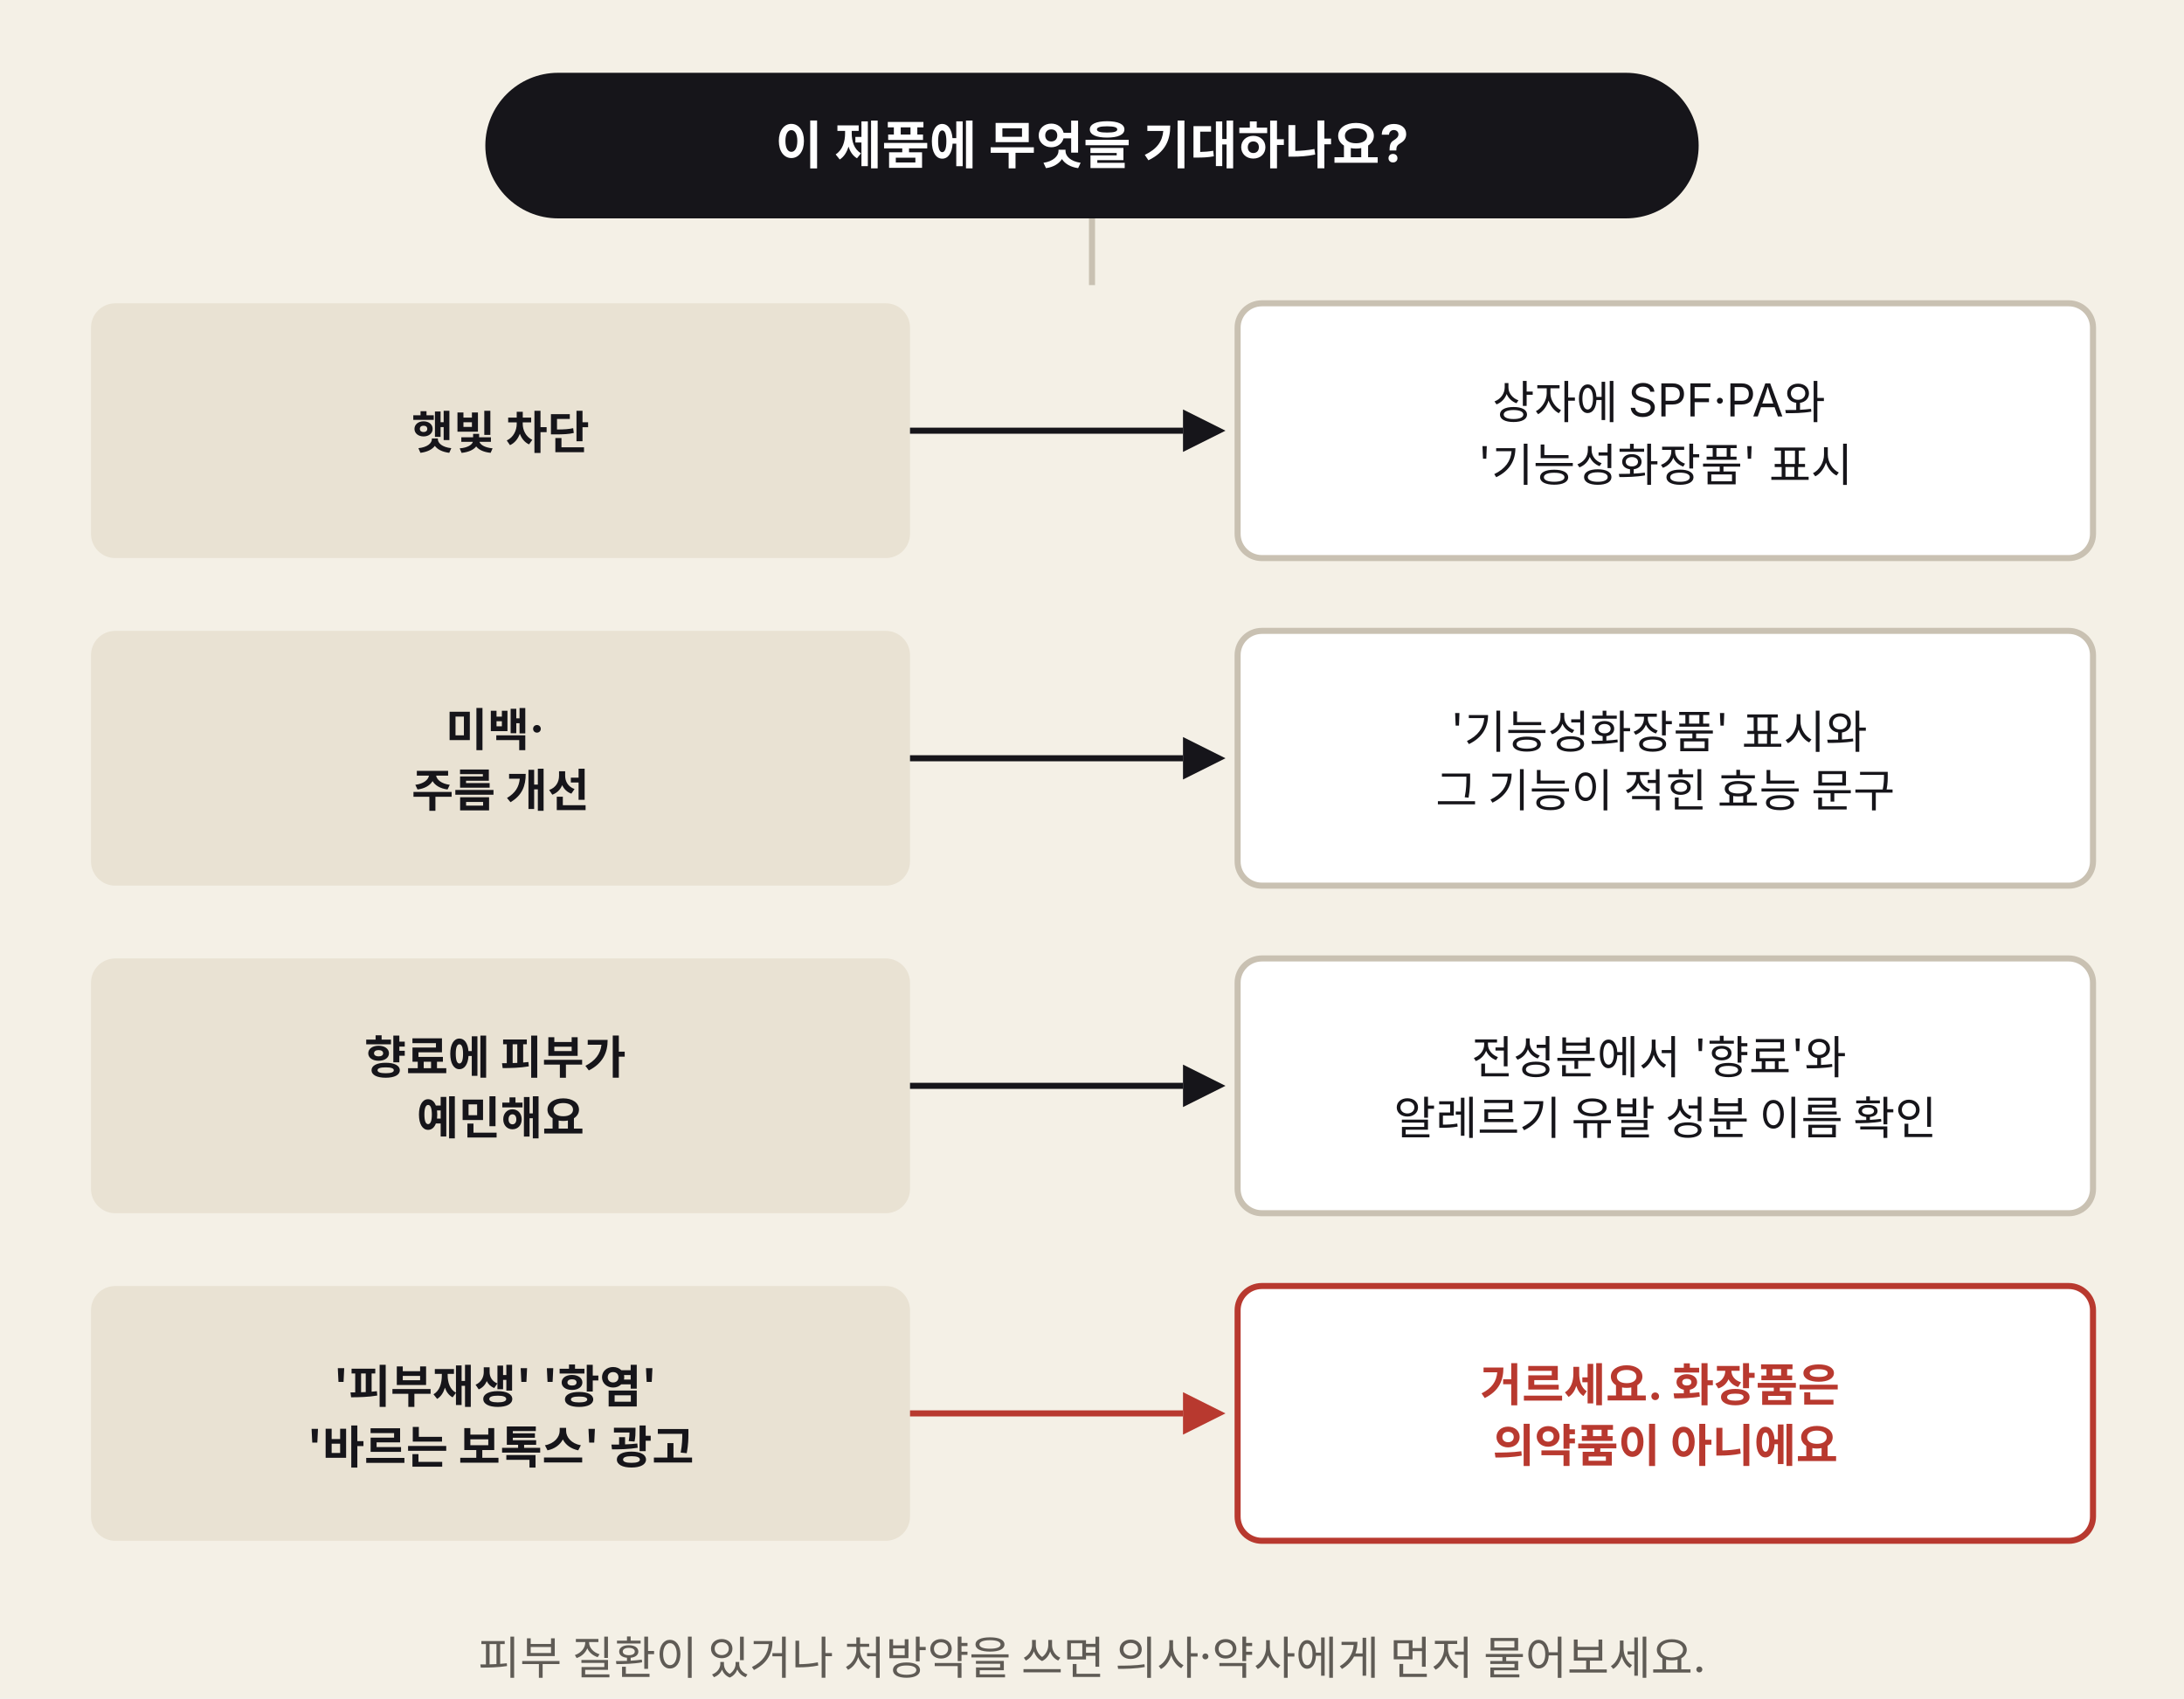
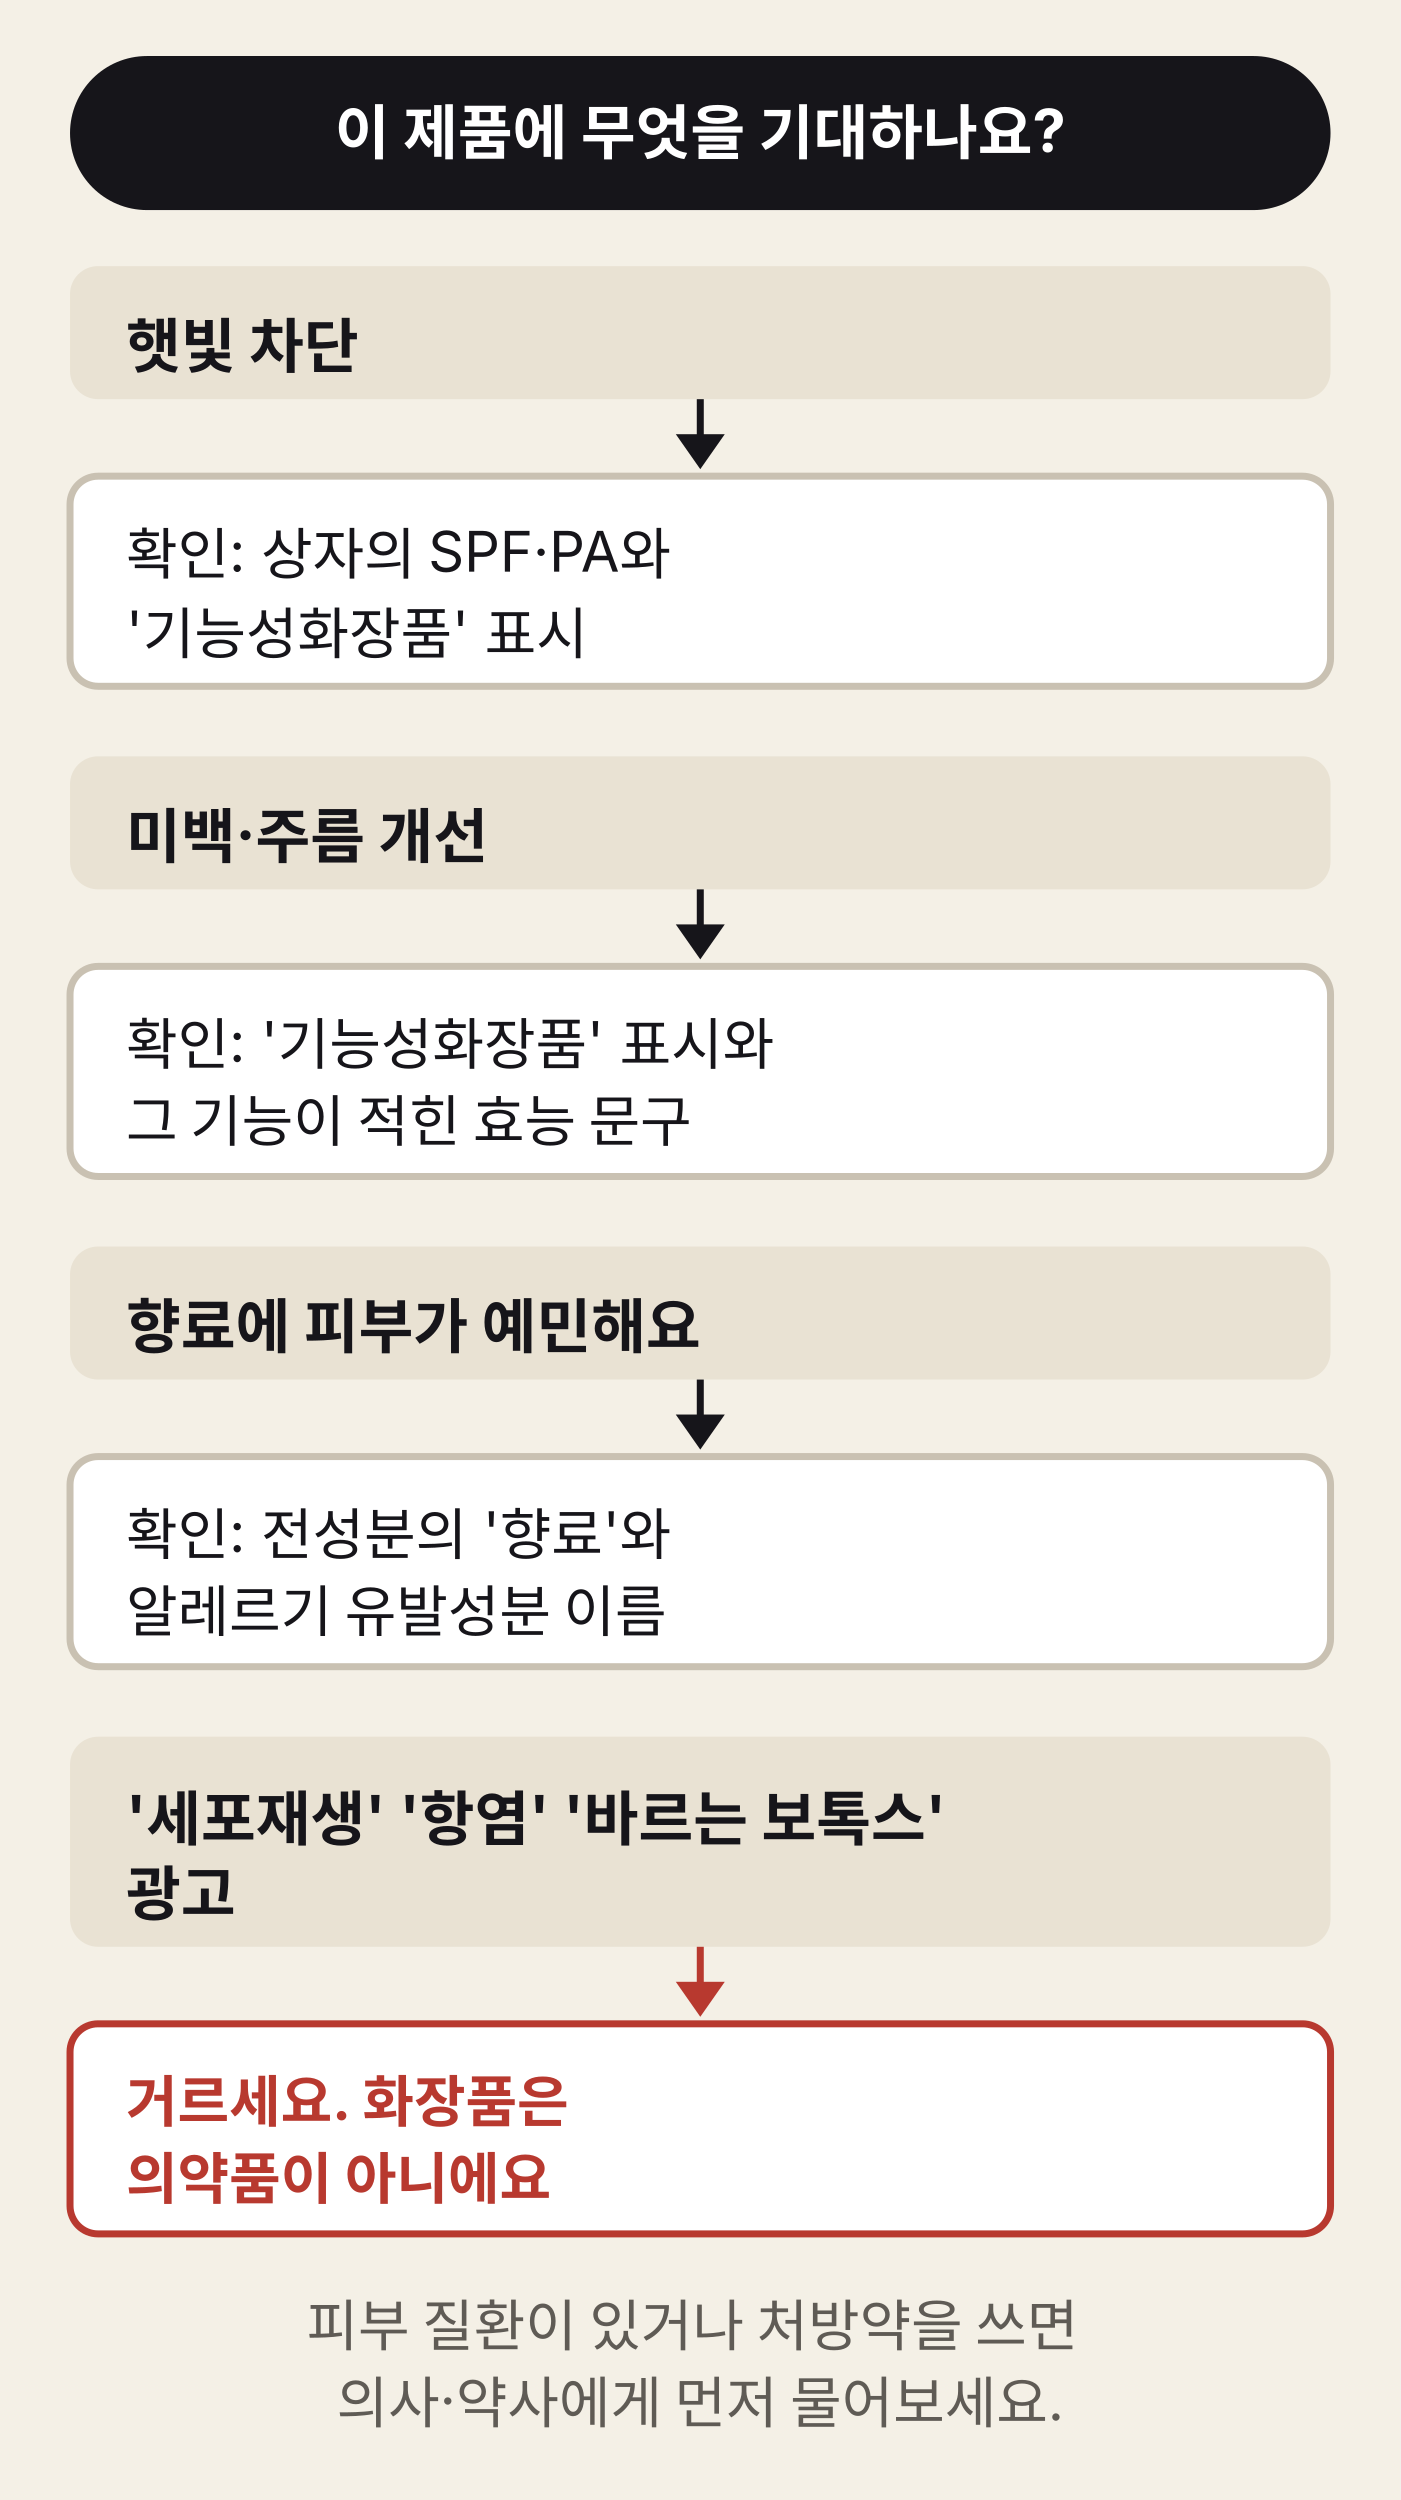
- <svg xmlns="http://www.w3.org/2000/svg" viewBox="0 0 720 560" role="img" aria-label="원하는 기능으로 고르기" font-family="system-ui, -apple-system, &quot;Noto Sans KR&quot;, &quot;Noto Sans JP&quot;, &quot;Noto Sans TC&quot;, sans-serif">
-   <rect width="720" height="560" fill="#f4f0e6" />
-   <rect x="160" y="24" width="400" height="48" rx="24" fill="#16151a" />
-   <text x="360" y="54" font-size="17" fill="#ffffff" font-weight="bold" text-anchor="middle">이 제품에 무엇을 기대하나요?</text>
-   <line x1="360" y1="72" x2="360" y2="94" stroke="#c9c1b2" stroke-width="2" />
-   <rect x="30" y="100" width="270" height="84" rx="8" fill="#e9e2d3" />
-   <text x="165" y="148" font-size="15" fill="#16151a" font-weight="bold" text-anchor="middle">햇빛 차단</text>
-   <line x1="300" y1="142" x2="390" y2="142" stroke="#16151a" stroke-width="2" />
-   <polygon points="390,135 404,142 390,149" fill="#16151a" />
-   <rect x="408" y="100" width="282" height="84" rx="8" fill="#ffffff" stroke="#c9c1b2" stroke-width="2" />
-   <text x="549" y="138" font-size="15" fill="#16151a" font-weight="normal" text-anchor="middle">
-     <tspan x="549" dy="0">상자에 SPF·PA와</tspan>
-     <tspan x="549" dy="20">'기능성화장품' 표시</tspan>
+ <svg xmlns="http://www.w3.org/2000/svg" viewBox="0 0 400 714" role="img" aria-label="기능별로 고르기" font-family="system-ui, -apple-system, &quot;Noto Sans KR&quot;, &quot;Noto Sans JP&quot;, &quot;Noto Sans TC&quot;, sans-serif">
+   <rect width="400" height="714" fill="#f4f0e6" />
+   <rect x="20" y="16" width="360" height="44" rx="22" fill="#16151a" />
+   <text x="200" y="44" font-size="17" fill="#ffffff" font-weight="bold" text-anchor="middle">이 제품에 무엇을 기대하나요?</text>
+   <rect x="20" y="76" width="360" height="38" rx="8" fill="#e9e2d3" />
+   <text x="36" y="105" font-size="17" fill="#16151a" font-weight="bold" text-anchor="start">햇빛 차단</text>
+   <line x1="200" y1="114" x2="200" y2="126" stroke="#16151a" stroke-width="2" />
+   <polygon points="193,124 207,124 200,134" fill="#16151a" />
+   <rect x="20" y="136" width="360" height="60" rx="8" fill="#ffffff" stroke="#c9c1b2" stroke-width="2" />
+   <text x="36" y="164" font-size="16" fill="#16151a" font-weight="normal" text-anchor="start">
+     <tspan x="36" dy="0">확인: 상자의 SPF·PA와</tspan>
+     <tspan x="36" dy="22">'기능성화장품' 표시</tspan>
  </text>
-   <rect x="30" y="208" width="270" height="84" rx="8" fill="#e9e2d3" />
-   <text x="165" y="246" font-size="15" fill="#16151a" font-weight="bold" text-anchor="middle">
-     <tspan x="165" dy="0">미백·</tspan>
-     <tspan x="165" dy="20">주름 개선</tspan>
+   <rect x="20" y="216" width="360" height="38" rx="8" fill="#e9e2d3" />
+   <text x="36" y="245" font-size="17" fill="#16151a" font-weight="bold" text-anchor="start">미백·주름 개선</text>
+   <line x1="200" y1="254" x2="200" y2="266" stroke="#16151a" stroke-width="2" />
+   <polygon points="193,264 207,264 200,274" fill="#16151a" />
+   <rect x="20" y="276" width="360" height="60" rx="8" fill="#ffffff" stroke="#c9c1b2" stroke-width="2" />
+   <text x="36" y="304" font-size="16" fill="#16151a" font-weight="normal" text-anchor="start">
+     <tspan x="36" dy="0">확인: '기능성화장품' 표시와</tspan>
+     <tspan x="36" dy="22">그 기능이 적힌 효능 문구</tspan>
  </text>
-   <line x1="300" y1="250" x2="390" y2="250" stroke="#16151a" stroke-width="2" />
-   <polygon points="390,243 404,250 390,257" fill="#16151a" />
-   <rect x="408" y="208" width="282" height="84" rx="8" fill="#ffffff" stroke="#c9c1b2" stroke-width="2" />
-   <text x="549" y="246" font-size="15" fill="#16151a" font-weight="normal" text-anchor="middle">
-     <tspan x="549" dy="0">'기능성화장품' 표시와</tspan>
-     <tspan x="549" dy="20">그 기능이 적힌 효능 문구</tspan>
+   <rect x="20" y="356" width="360" height="38" rx="8" fill="#e9e2d3" />
+   <text x="36" y="385" font-size="17" fill="#16151a" font-weight="bold" text-anchor="start">향료에 피부가 예민해요</text>
+   <line x1="200" y1="394" x2="200" y2="406" stroke="#16151a" stroke-width="2" />
+   <polygon points="193,404 207,404 200,414" fill="#16151a" />
+   <rect x="20" y="416" width="360" height="60" rx="8" fill="#ffffff" stroke="#c9c1b2" stroke-width="2" />
+   <text x="36" y="444" font-size="16" fill="#16151a" font-weight="normal" text-anchor="start">
+     <tspan x="36" dy="0">확인: 전성분의 '향료'와</tspan>
+     <tspan x="36" dy="22">알레르기 유발성분 이름</tspan>
  </text>
-   <rect x="30" y="316" width="270" height="84" rx="8" fill="#e9e2d3" />
-   <text x="165" y="354" font-size="15" fill="#16151a" font-weight="bold" text-anchor="middle">
-     <tspan x="165" dy="0">향료에 피부가</tspan>
-     <tspan x="165" dy="20">예민해요</tspan>
+   <rect x="20" y="496" width="360" height="60" rx="8" fill="#e9e2d3" />
+   <text x="36" y="525" font-size="17" fill="#16151a" font-weight="bold" text-anchor="start">
+     <tspan x="36" dy="0">'세포재생' '항염' '바르는 보톡스'</tspan>
+     <tspan x="36" dy="22">광고</tspan>
  </text>
-   <line x1="300" y1="358" x2="390" y2="358" stroke="#16151a" stroke-width="2" />
-   <polygon points="390,351 404,358 390,365" fill="#16151a" />
-   <rect x="408" y="316" width="282" height="84" rx="8" fill="#ffffff" stroke="#c9c1b2" stroke-width="2" />
-   <text x="549" y="354" font-size="15" fill="#16151a" font-weight="normal" text-anchor="middle">
-     <tspan x="549" dy="0">전성분에서 '향료'와</tspan>
-     <tspan x="549" dy="20">알레르기 유발 성분 이름 확인</tspan>
+   <line x1="200" y1="556" x2="200" y2="568" stroke="#b8392f" stroke-width="2" />
+   <polygon points="193,566 207,566 200,576" fill="#b8392f" />
+   <rect x="20" y="578" width="360" height="60" rx="8" fill="#ffffff" stroke="#b8392f" stroke-width="2" />
+   <text x="36" y="606" font-size="16" fill="#b8392f" font-weight="bold" text-anchor="start">
+     <tspan x="36" dy="0">거르세요. 화장품은</tspan>
+     <tspan x="36" dy="22">의약품이 아니에요</tspan>
  </text>
-   <rect x="30" y="424" width="270" height="84" rx="8" fill="#e9e2d3" />
-   <text x="165" y="462" font-size="15" fill="#16151a" font-weight="bold" text-anchor="middle">
-     <tspan x="165" dy="0">'피부재생' '항염'</tspan>
-     <tspan x="165" dy="20">'바르는 보톡스' 광고</tspan>
+   <text x="200" y="670" font-size="16" fill="#5f5b55" font-weight="normal" text-anchor="middle">
+     <tspan x="200" dy="0">피부 질환이 있거나 처방약을 쓰면</tspan>
+     <tspan x="200" dy="22">의사·약사에게 먼저 물어보세요.</tspan>
  </text>
-   <line x1="300" y1="466" x2="390" y2="466" stroke="#b8392f" stroke-width="2" />
-   <polygon points="390,459 404,466 390,473" fill="#b8392f" />
-   <rect x="408" y="424" width="282" height="84" rx="8" fill="#ffffff" stroke="#b8392f" stroke-width="2" />
-   <text x="549" y="462" font-size="15" fill="#b8392f" font-weight="bold" text-anchor="middle">
-     <tspan x="549" dy="0">거르세요. 화장품은</tspan>
-     <tspan x="549" dy="20">의약품이 아니에요</tspan>
-   </text>
-   <text x="360" y="552" font-size="15" fill="#5f5b55" font-weight="normal" text-anchor="middle">피부 질환이 있거나 처방약을 쓰면 의사·약사에게 먼저 물어보세요.</text>
</svg>
